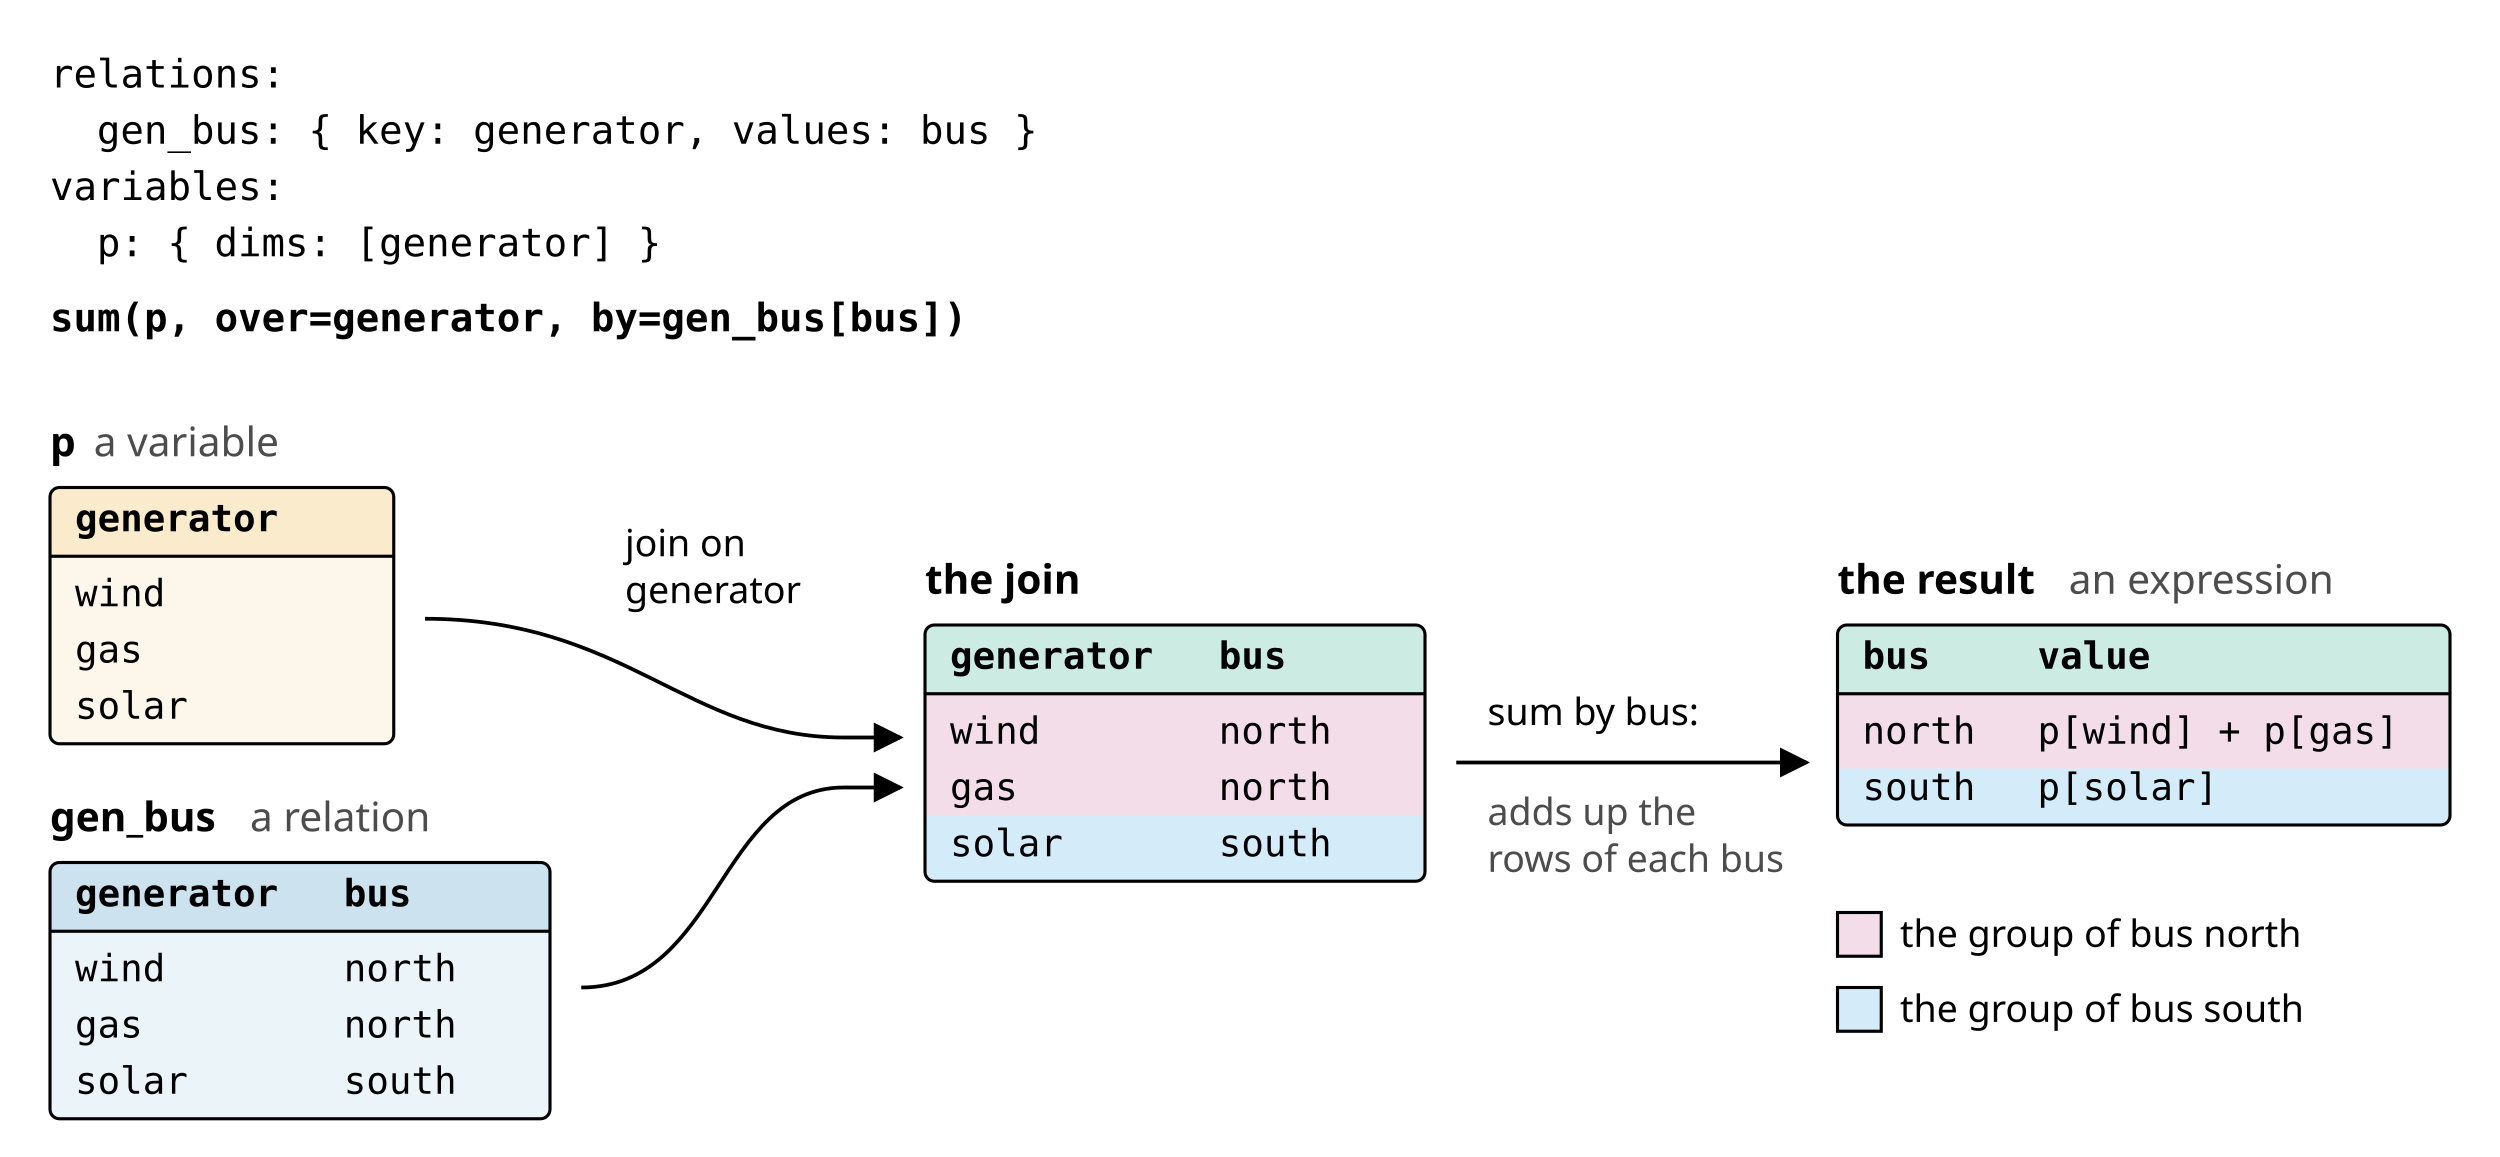
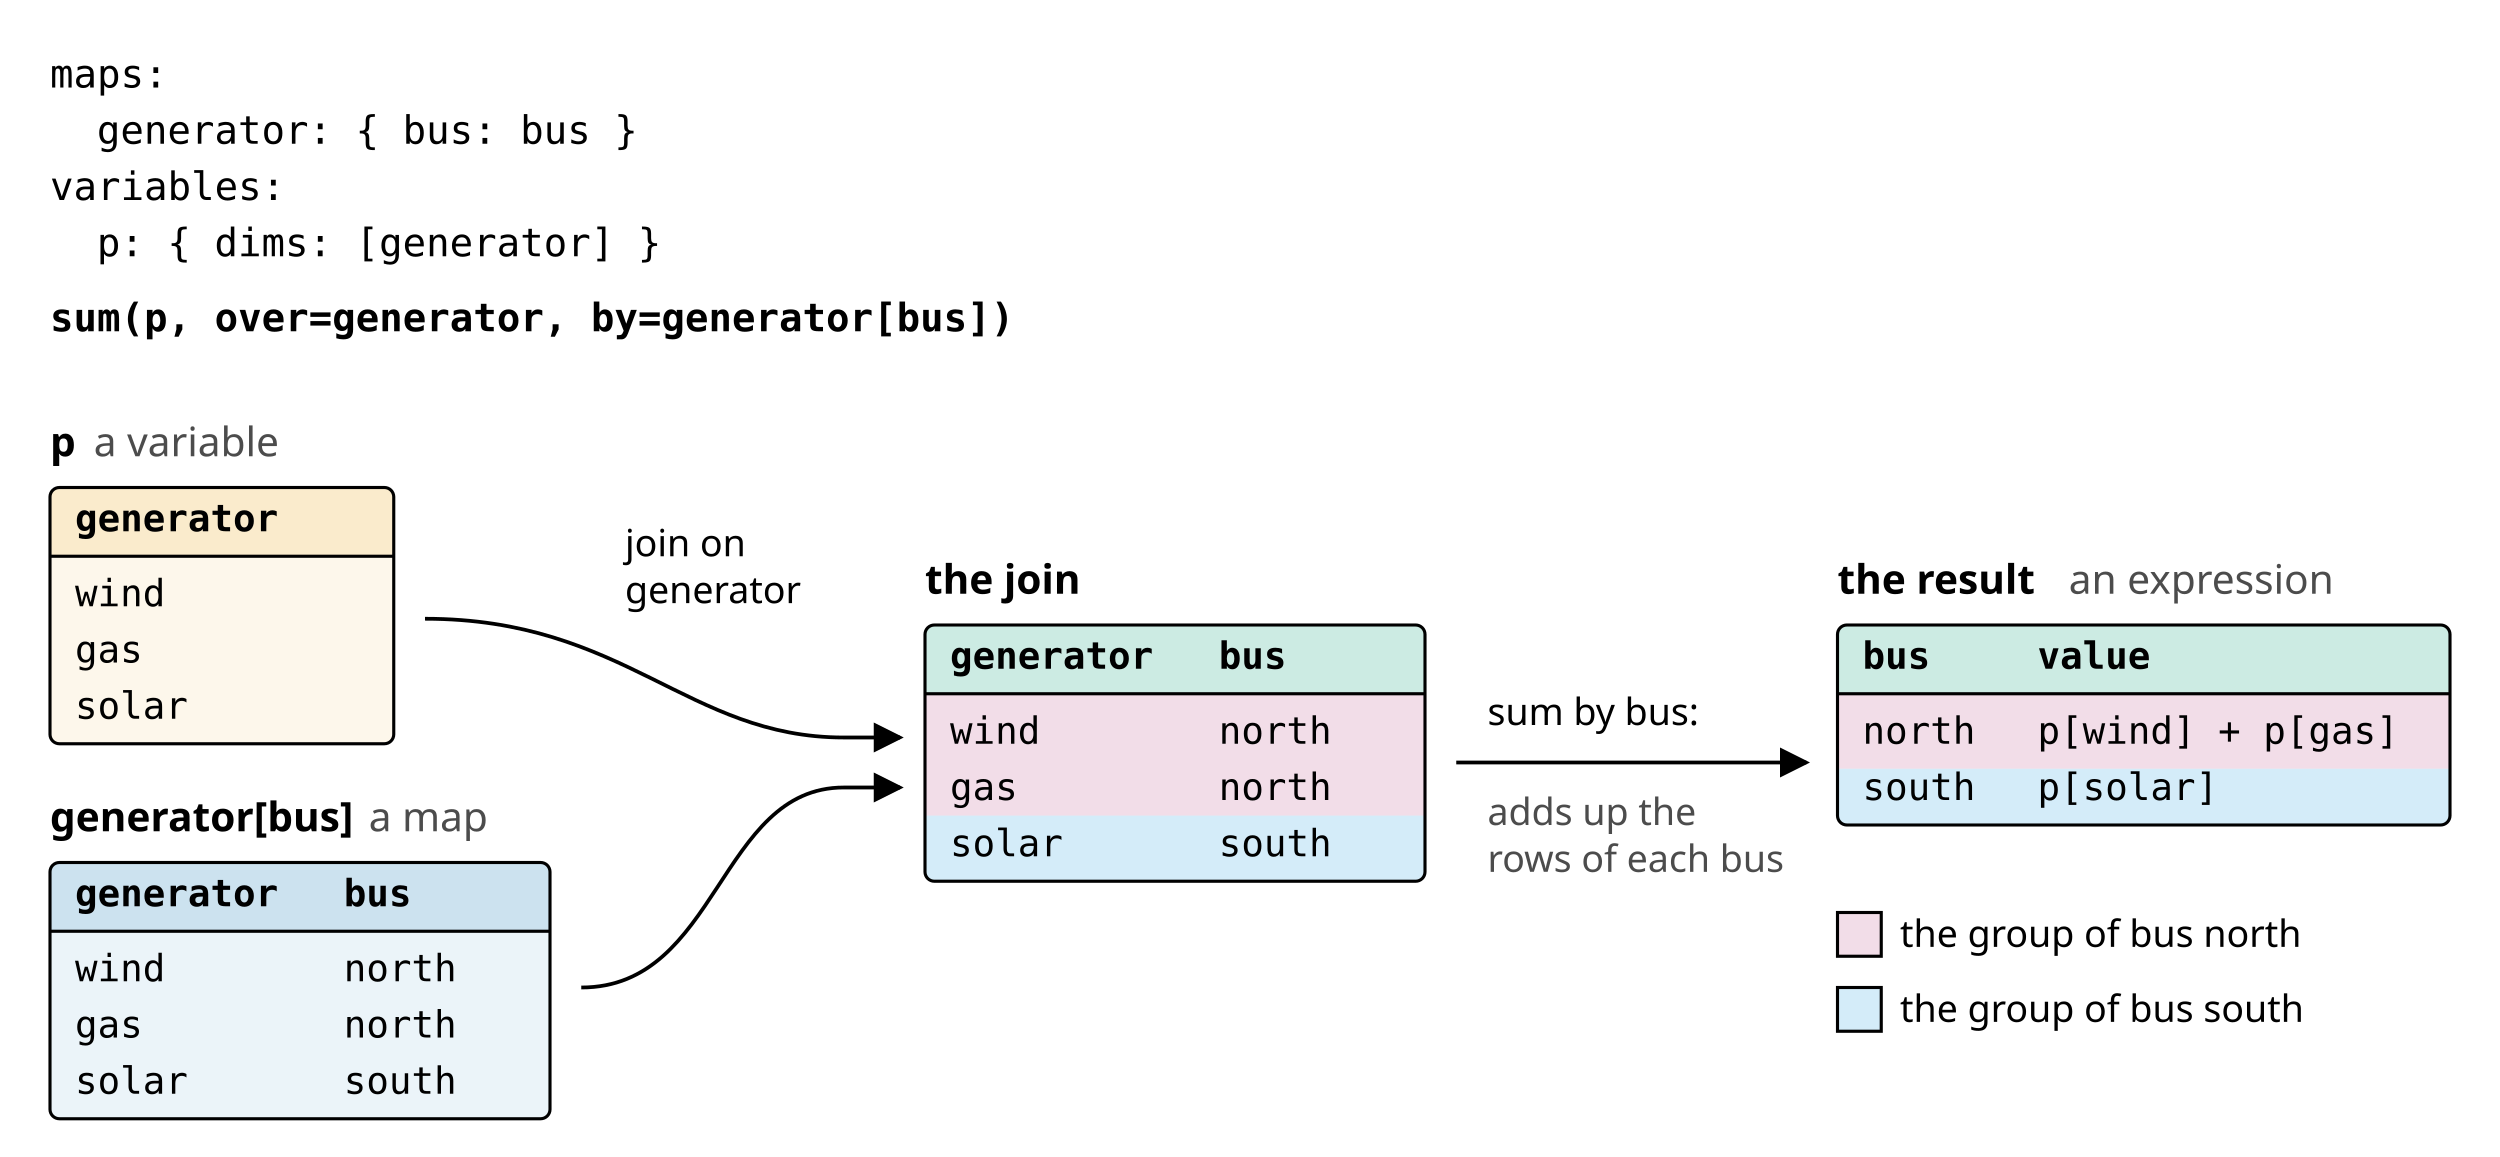
<svg xmlns="http://www.w3.org/2000/svg" viewBox="0 0 800 370" width="800" height="370" style="max-width: 100%; height: auto" role="img" aria-labelledby="rsb-t rsb-d" font-family="ui-sans-serif, system-ui, sans-serif" font-size="13">
  <defs>
    <marker id="rsb-arrow" viewBox="0 0 8 8" refX="7" refY="4" markerWidth="8" markerHeight="8" orient="auto">
      <path d="M0,0 L8,4 L0,8 z" fill="currentColor" />
    </marker>
  </defs>
  <g stroke="none">
    <path d="M16,178 H126 V235 A3,3 0 0 1 123,238 H19 A3,3 0 0 1 16,235 Z" fill="#E69F00" fill-opacity="0.08" />
    <path d="M16,178 V159 A3,3 0 0 1 19,156 H123 A3,3 0 0 1 126,159 V178 Z" fill="#E69F00" fill-opacity="0.2" />
    <path d="M16,298 H176 V355 A3,3 0 0 1 173,358 H19 A3,3 0 0 1 16,355 Z" fill="#0072B2" fill-opacity="0.08" />
    <path d="M16,298 V279 A3,3 0 0 1 19,276 H173 A3,3 0 0 1 176,279 V298 Z" fill="#0072B2" fill-opacity="0.2" />
    <path d="M296,222 H456 V261 H296 Z" fill="#CC79A7" fill-opacity="0.25" />
    <path d="M296,261 H456 V279 A3,3 0 0 1 453,282 H299 A3,3 0 0 1 296,279 Z" fill="#56B4E9" fill-opacity="0.25" />
    <path d="M296,222 V203 A3,3 0 0 1 299,200 H453 A3,3 0 0 1 456,203 V222 Z" fill="#009E73" fill-opacity="0.2" />
    <path d="M588,222 H784 V246 H588 Z" fill="#CC79A7" fill-opacity="0.25" />
    <path d="M588,246 H784 V261 A3,3 0 0 1 781,264 H591 A3,3 0 0 1 588,261 Z" fill="#56B4E9" fill-opacity="0.25" />
    <path d="M588,222 V203 A3,3 0 0 1 591,200 H781 A3,3 0 0 1 784,203 V222 Z" fill="#009E73" fill-opacity="0.2" />
  </g>
  <g fill="currentColor">
    <g font-family="ui-monospace, SFMono-Regular, Menlo, monospace" font-size="12.5">
-       <text x="16" y="28">relations:</text>
-       <text x="31" y="46">gen_bus: { key: generator, values: bus }</text>
+       <text x="16" y="28">maps:</text>
+       <text x="31" y="46">generator: { bus: bus }</text>
      <text x="16" y="64">variables:</text>
      <text x="31" y="82">p: { dims: [generator] }</text>
-       <text x="16" y="106" font-weight="bold">sum(p, over=generator, by=gen_bus[bus])</text>
+       <text x="16" y="106" font-weight="bold">sum(p, over=generator, by=generator[bus])</text>
    </g>
    <text x="16" y="146" font-weight="bold">p</text>
    <text x="30" y="146" fill-opacity="0.7">a variable</text>
    <g font-family="ui-monospace, SFMono-Regular, Menlo, monospace" font-size="12">
      <text x="24" y="170" font-weight="bold">generator</text>
      <text x="24" y="194">wind</text>
      <text x="24" y="212">gas</text>
      <text x="24" y="230">solar</text>
    </g>
-     <text x="16" y="266" font-weight="bold">gen_bus</text>
-     <text x="80" y="266" fill-opacity="0.7">a relation</text>
+     <text x="16" y="266" font-weight="bold">generator[bus]</text>
+     <text x="118" y="266" fill-opacity="0.7">a map</text>
    <g font-family="ui-monospace, SFMono-Regular, Menlo, monospace" font-size="12">
      <text x="24" y="290" font-weight="bold">generator</text>
      <text x="110" y="290" font-weight="bold">bus</text>
      <text x="24" y="314">wind</text>
      <text x="110" y="314">north</text>
      <text x="24" y="332">gas</text>
      <text x="110" y="332">north</text>
      <text x="24" y="350">solar</text>
      <text x="110" y="350">south</text>
    </g>
  </g>
  <g fill="none" stroke="currentColor" stroke-width="1">
    <rect x="16" y="156" width="110" height="82" rx="3" />
    <line x1="16" y1="178" x2="126" y2="178" />
    <rect x="16" y="276" width="160" height="82" rx="3" />
    <line x1="16" y1="298" x2="176" y2="298" />
  </g>
  <g stroke="currentColor" fill="none" stroke-width="1.2" marker-end="url(#rsb-arrow)">
    <path d="M136,198 C200,198 220,236 270,236 H288" />
    <path d="M186,316 C230,316 230,252 270,252 H288" />
  </g>
  <g fill="currentColor" font-size="12">
    <text x="200" y="178">join on</text>
    <text x="200" y="193">generator</text>
  </g>
  <g fill="currentColor">
    <text x="296" y="190" font-weight="bold">the join</text>
    <g font-family="ui-monospace, SFMono-Regular, Menlo, monospace" font-size="12">
      <text x="304" y="214" font-weight="bold">generator</text>
      <text x="390" y="214" font-weight="bold">bus</text>
      <text x="304" y="238">wind</text>
      <text x="390" y="238">north</text>
      <text x="304" y="256">gas</text>
      <text x="390" y="256">north</text>
      <text x="304" y="274">solar</text>
      <text x="390" y="274">south</text>
    </g>
  </g>
  <g fill="none" stroke="currentColor" stroke-width="1">
    <rect x="296" y="200" width="160" height="82" rx="3" />
    <line x1="296" y1="222" x2="456" y2="222" />
  </g>
  <g stroke="currentColor" fill="none" stroke-width="1.2" marker-end="url(#rsb-arrow)">
    <path d="M466,244 L578,244" />
  </g>
  <g fill="currentColor" font-size="12">
    <text x="476" y="232">sum by bus:</text>
    <text x="476" y="264" fill-opacity="0.7">adds up the</text>
    <text x="476" y="279" fill-opacity="0.7">rows of each bus</text>
  </g>
  <g fill="currentColor">
    <text x="588" y="190" font-weight="bold">the result</text>
    <text x="662" y="190" fill-opacity="0.7">an expression</text>
    <g font-family="ui-monospace, SFMono-Regular, Menlo, monospace" font-size="12">
      <text x="596" y="214" font-weight="bold">bus</text>
      <text x="652" y="214" font-weight="bold">value</text>
      <text x="596" y="238">north</text>
      <text x="652" y="238">p[wind] + p[gas]</text>
      <text x="596" y="256">south</text>
      <text x="652" y="256">p[solar]</text>
    </g>
  </g>
  <g fill="none" stroke="currentColor" stroke-width="1">
    <rect x="588" y="200" width="196" height="64" rx="3" />
    <line x1="588" y1="222" x2="784" y2="222" />
    <rect x="588" y="292" width="14" height="14" fill="#CC79A7" fill-opacity="0.25" />
    <rect x="588" y="316" width="14" height="14" fill="#56B4E9" fill-opacity="0.25" />
  </g>
  <g fill="currentColor" font-size="12">
    <text x="608" y="303">the group of bus north</text>
    <text x="608" y="327">the group of bus south</text>
  </g>
</svg>
